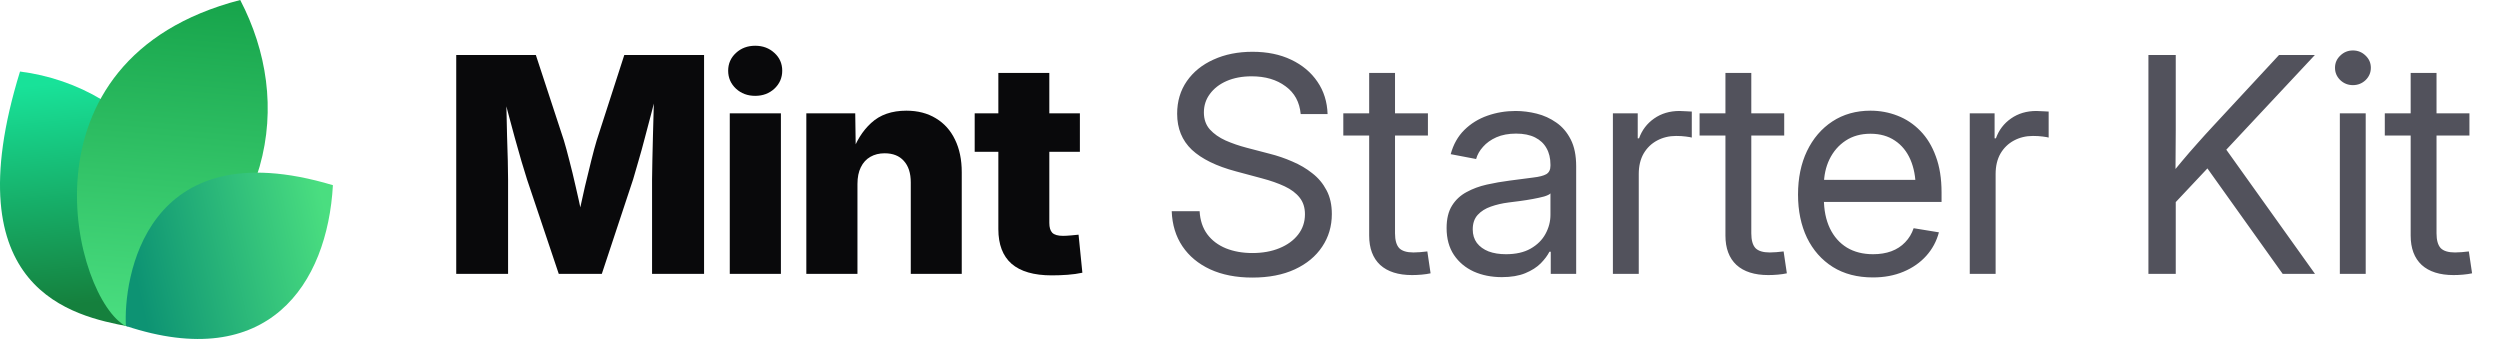
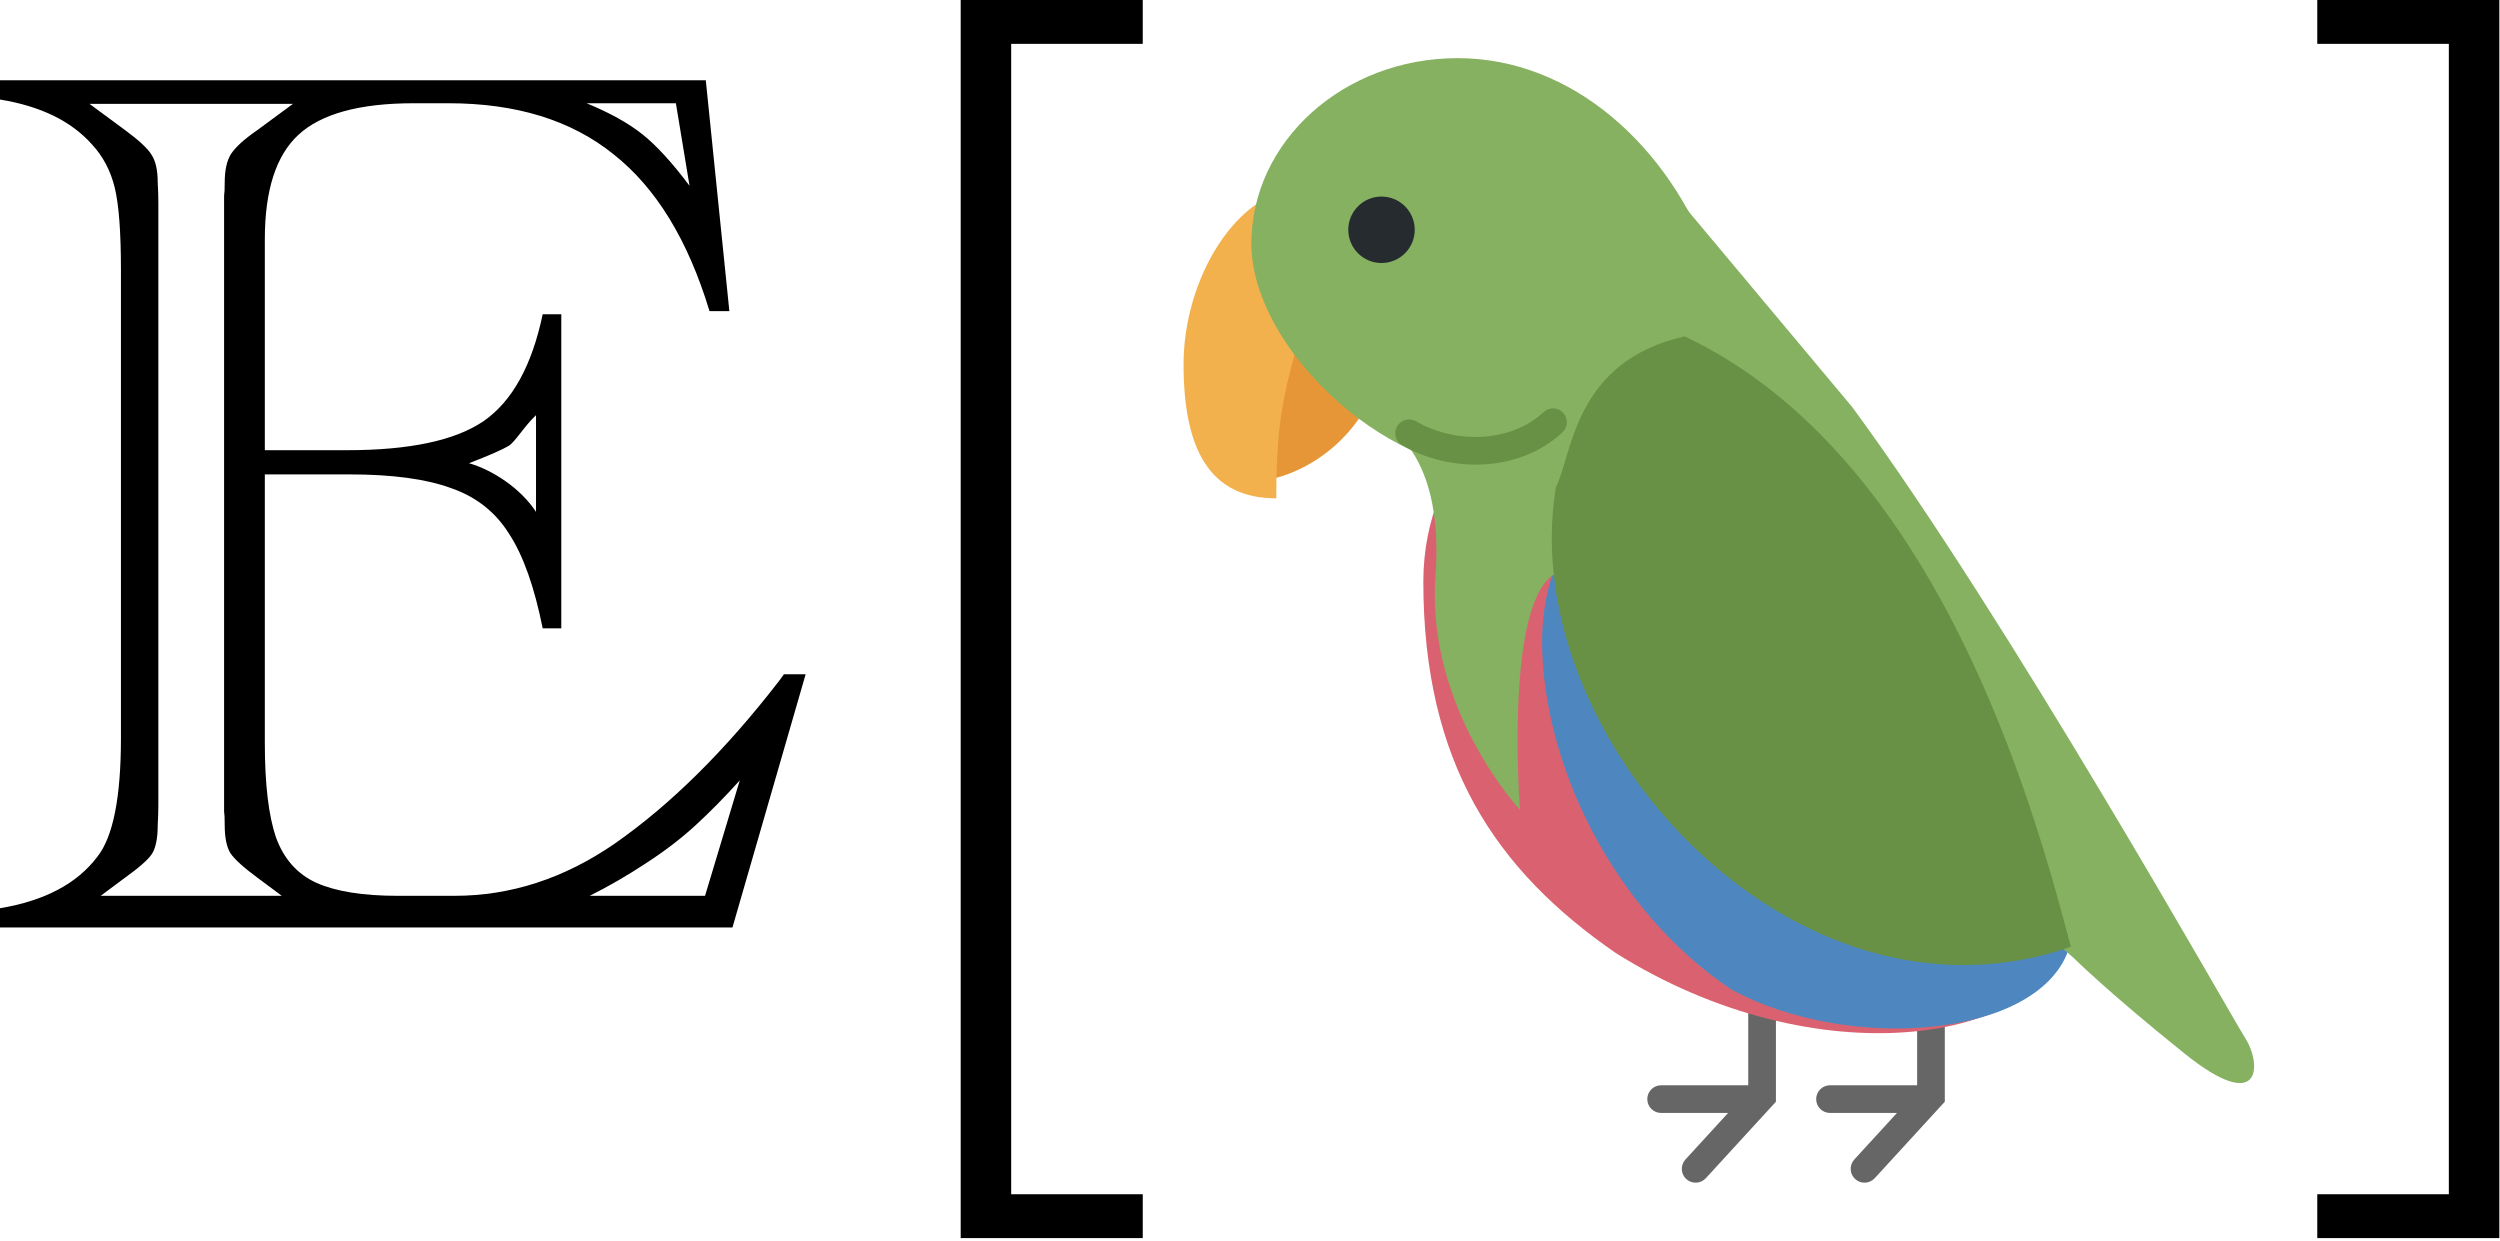
- <svg xmlns="http://www.w3.org/2000/svg" width="177" height="24" viewBox="0 0 177 24" fill="none">
-   <path d="M9.061 23.108C5.268 22.377 -3.391 20.627 1.417 5.064C9.634 6.099 16.973 14.064 9.061 23.108Z" fill="url(#paint0_linear_17557_2020)" />
-   <path d="M8.919 23.094C5.276 21.222 0.784 4.209 17.007 0C20.757 7.193 19.621 16.545 8.919 23.094Z" fill="url(#paint1_linear_17557_2020)" />
-   <path d="M8.914 23.079C8.735 19.882 10.159 9.085 23.57 13.111C23.181 20.123 18.984 26.418 8.914 23.079Z" fill="url(#paint2_linear_17557_2020)" />
-   <path d="M32.301 19.392V3.894H37.938L39.925 9.948C40.036 10.315 40.164 10.787 40.31 11.362C40.462 11.938 40.611 12.552 40.757 13.204C40.91 13.855 41.048 14.483 41.173 15.086C41.305 15.682 41.412 16.192 41.495 16.615H40.695C40.771 16.192 40.871 15.682 40.996 15.086C41.128 14.49 41.267 13.866 41.412 13.214C41.565 12.562 41.714 11.948 41.86 11.373C42.005 10.79 42.133 10.315 42.244 9.948L44.2 3.894H49.848V19.392H46.166V12.704C46.166 12.357 46.173 11.917 46.187 11.383C46.2 10.849 46.214 10.27 46.228 9.646C46.249 9.022 46.266 8.391 46.28 7.753C46.301 7.115 46.311 6.519 46.311 5.964H46.623C46.485 6.561 46.332 7.181 46.166 7.826C45.999 8.471 45.833 9.102 45.666 9.719C45.507 10.336 45.351 10.901 45.198 11.414C45.053 11.928 44.928 12.357 44.824 12.704L42.608 19.392H39.561L37.314 12.704C37.203 12.357 37.072 11.928 36.919 11.414C36.773 10.901 36.614 10.34 36.441 9.729C36.274 9.112 36.104 8.481 35.931 7.836C35.764 7.192 35.608 6.567 35.463 5.964H35.827C35.834 6.512 35.844 7.105 35.858 7.743C35.872 8.374 35.886 9.005 35.9 9.636C35.92 10.26 35.938 10.839 35.952 11.373C35.965 11.907 35.972 12.351 35.972 12.704V19.392H32.301ZM51.668 19.392V8.024H55.288V19.392H51.668ZM53.468 6.786C52.927 6.786 52.473 6.616 52.105 6.276C51.738 5.93 51.554 5.507 51.554 5.007C51.554 4.508 51.738 4.088 52.105 3.749C52.473 3.409 52.927 3.239 53.468 3.239C54.009 3.239 54.463 3.409 54.83 3.749C55.198 4.082 55.382 4.501 55.382 5.007C55.382 5.507 55.198 5.93 54.83 6.276C54.463 6.616 54.009 6.786 53.468 6.786ZM60.708 13.027V19.392H57.088V8.024H60.551L60.593 10.967H60.281C60.593 10.024 61.061 9.268 61.685 8.7C62.309 8.124 63.138 7.836 64.171 7.836C64.975 7.836 65.672 8.017 66.262 8.377C66.851 8.731 67.302 9.234 67.614 9.885C67.933 10.537 68.092 11.307 68.092 12.194V19.392H64.483V12.912C64.483 12.26 64.32 11.754 63.994 11.394C63.675 11.033 63.221 10.853 62.632 10.853C62.25 10.853 61.914 10.936 61.623 11.102C61.332 11.269 61.106 11.515 60.947 11.841C60.787 12.16 60.708 12.555 60.708 13.027ZM76.456 8.024V10.749H69.008V8.024H76.456ZM70.683 5.163H74.292V15.783C74.292 16.102 74.361 16.334 74.5 16.48C74.646 16.625 74.899 16.698 75.259 16.698C75.405 16.698 75.596 16.688 75.831 16.667C76.074 16.646 76.251 16.629 76.362 16.615L76.632 19.309C76.313 19.378 75.963 19.427 75.582 19.455C75.207 19.482 74.836 19.496 74.469 19.496C73.2 19.496 72.25 19.222 71.619 18.674C70.995 18.127 70.683 17.308 70.683 16.22V5.163Z" fill="#09090B" />
-   <path d="M88.667 19.652C87.523 19.652 86.528 19.458 85.682 19.07C84.843 18.681 84.188 18.137 83.716 17.437C83.245 16.736 82.992 15.908 82.957 14.951H84.933C84.968 15.596 85.148 16.14 85.474 16.584C85.8 17.021 86.24 17.354 86.795 17.582C87.35 17.804 87.974 17.915 88.667 17.915C89.388 17.915 90.026 17.801 90.581 17.572C91.143 17.343 91.583 17.024 91.902 16.615C92.228 16.199 92.391 15.717 92.391 15.169C92.391 14.698 92.266 14.306 92.017 13.994C91.767 13.675 91.413 13.408 90.956 13.193C90.498 12.978 89.954 12.787 89.323 12.621L87.502 12.132C86.123 11.765 85.082 11.255 84.382 10.603C83.689 9.944 83.342 9.095 83.342 8.055C83.342 7.174 83.571 6.404 84.028 5.746C84.486 5.087 85.117 4.577 85.921 4.217C86.726 3.849 87.645 3.666 88.678 3.666C89.718 3.666 90.63 3.853 91.413 4.227C92.204 4.602 92.824 5.122 93.275 5.787C93.726 6.446 93.965 7.209 93.993 8.076H92.089C92.013 7.23 91.656 6.574 91.018 6.11C90.387 5.638 89.586 5.403 88.615 5.403C87.95 5.403 87.36 5.513 86.847 5.735C86.341 5.957 85.946 6.262 85.661 6.651C85.377 7.032 85.235 7.469 85.235 7.961C85.235 8.447 85.377 8.849 85.661 9.168C85.946 9.48 86.317 9.74 86.774 9.948C87.232 10.149 87.724 10.319 88.251 10.457L89.884 10.884C90.439 11.023 90.977 11.206 91.496 11.435C92.023 11.657 92.495 11.934 92.911 12.267C93.334 12.593 93.67 12.995 93.92 13.474C94.17 13.945 94.294 14.504 94.294 15.149C94.294 16.015 94.066 16.788 93.608 17.468C93.157 18.148 92.512 18.681 91.673 19.07C90.834 19.458 89.832 19.652 88.667 19.652ZM101.097 8.024V9.594H95.106V8.024H101.097ZM96.937 5.163H98.767V16.521C98.767 17 98.865 17.347 99.059 17.562C99.26 17.77 99.6 17.874 100.078 17.874C100.21 17.874 100.366 17.867 100.546 17.853C100.733 17.832 100.903 17.815 101.056 17.801L101.285 19.351C101.097 19.392 100.886 19.423 100.65 19.444C100.414 19.465 100.189 19.475 99.974 19.475C98.996 19.475 98.244 19.236 97.717 18.758C97.197 18.272 96.937 17.579 96.937 16.677V5.163ZM106.33 19.621C105.595 19.621 104.932 19.489 104.343 19.226C103.754 18.955 103.285 18.564 102.939 18.05C102.592 17.53 102.419 16.896 102.419 16.147C102.419 15.495 102.547 14.965 102.804 14.556C103.06 14.146 103.403 13.828 103.833 13.599C104.263 13.363 104.742 13.186 105.269 13.068C105.796 12.95 106.333 12.857 106.881 12.787C107.574 12.69 108.132 12.617 108.555 12.569C108.978 12.52 109.287 12.441 109.481 12.33C109.675 12.212 109.772 12.014 109.772 11.737V11.654C109.772 11.203 109.679 10.815 109.492 10.489C109.311 10.163 109.041 9.91 108.68 9.729C108.32 9.549 107.872 9.459 107.338 9.459C106.805 9.459 106.34 9.546 105.945 9.719C105.556 9.892 105.241 10.118 104.998 10.395C104.755 10.665 104.593 10.953 104.509 11.258L102.71 10.915C102.897 10.222 103.22 9.65 103.677 9.199C104.135 8.748 104.679 8.412 105.31 8.19C105.941 7.968 106.607 7.857 107.307 7.857C107.8 7.857 108.295 7.92 108.795 8.044C109.301 8.169 109.765 8.381 110.188 8.679C110.611 8.97 110.951 9.369 111.208 9.875C111.464 10.374 111.593 11.005 111.593 11.768V19.392H109.793V17.822H109.7C109.568 18.085 109.363 18.359 109.086 18.643C108.809 18.921 108.444 19.153 107.994 19.34C107.543 19.527 106.988 19.621 106.33 19.621ZM106.621 17.998C107.321 17.998 107.904 17.867 108.368 17.603C108.84 17.333 109.19 16.986 109.419 16.563C109.654 16.133 109.772 15.682 109.772 15.211V13.692C109.703 13.769 109.554 13.841 109.325 13.911C109.096 13.973 108.829 14.032 108.524 14.088C108.226 14.143 107.921 14.192 107.609 14.233C107.304 14.275 107.033 14.309 106.798 14.337C106.354 14.393 105.938 14.49 105.549 14.628C105.168 14.76 104.86 14.954 104.624 15.211C104.388 15.467 104.27 15.811 104.27 16.241C104.27 16.615 104.367 16.934 104.561 17.198C104.762 17.461 105.04 17.662 105.393 17.801C105.747 17.933 106.156 17.998 106.621 17.998ZM114.193 19.392V8.024H115.951V9.792H116.045C116.253 9.209 116.61 8.741 117.116 8.388C117.622 8.034 118.219 7.857 118.905 7.857C119.058 7.857 119.217 7.864 119.384 7.878C119.55 7.885 119.682 7.892 119.779 7.899V9.74C119.716 9.719 119.578 9.695 119.363 9.667C119.155 9.639 118.922 9.625 118.666 9.625C118.174 9.625 117.726 9.733 117.324 9.948C116.922 10.163 116.603 10.471 116.367 10.874C116.138 11.276 116.024 11.758 116.024 12.319V19.392H114.193ZM126.322 8.024V9.594H120.33V8.024H126.322ZM122.161 5.163H123.992V16.521C123.992 17 124.089 17.347 124.283 17.562C124.484 17.77 124.824 17.874 125.302 17.874C125.434 17.874 125.59 17.867 125.77 17.853C125.958 17.832 126.127 17.815 126.28 17.801L126.509 19.351C126.322 19.392 126.11 19.423 125.874 19.444C125.639 19.465 125.413 19.475 125.198 19.475C124.221 19.475 123.468 19.236 122.941 18.758C122.421 18.272 122.161 17.579 122.161 16.677V5.163ZM132.604 19.642C131.502 19.642 130.555 19.396 129.765 18.903C128.974 18.404 128.364 17.714 127.934 16.834C127.511 15.946 127.3 14.927 127.3 13.775C127.3 12.611 127.511 11.584 127.934 10.697C128.364 9.802 128.964 9.102 129.734 8.596C130.51 8.089 131.408 7.836 132.428 7.836C133.1 7.836 133.738 7.954 134.341 8.19C134.952 8.426 135.489 8.783 135.954 9.261C136.425 9.74 136.793 10.343 137.056 11.071C137.327 11.792 137.462 12.645 137.462 13.63V14.296H128.433V12.735H136.463L135.631 13.297C135.631 12.541 135.506 11.876 135.257 11.3C135.007 10.725 134.643 10.277 134.165 9.958C133.686 9.632 133.107 9.469 132.428 9.469C131.748 9.469 131.162 9.632 130.67 9.958C130.177 10.284 129.796 10.725 129.526 11.279C129.262 11.827 129.13 12.441 129.13 13.12V14.046C129.13 14.864 129.273 15.572 129.557 16.168C129.841 16.757 130.243 17.211 130.763 17.53C131.283 17.842 131.901 17.998 132.615 17.998C133.093 17.998 133.523 17.929 133.905 17.79C134.293 17.645 134.619 17.433 134.882 17.156C135.153 16.879 135.354 16.546 135.486 16.157L137.275 16.449C137.108 17.08 136.81 17.634 136.38 18.113C135.95 18.591 135.413 18.966 134.768 19.236C134.123 19.507 133.402 19.642 132.604 19.642ZM139.459 19.392V8.024H141.217V9.792H141.311C141.519 9.209 141.876 8.741 142.382 8.388C142.888 8.034 143.485 7.857 144.171 7.857C144.324 7.857 144.483 7.864 144.649 7.878C144.816 7.885 144.948 7.892 145.045 7.899V9.74C144.982 9.719 144.844 9.695 144.629 9.667C144.421 9.639 144.188 9.625 143.932 9.625C143.439 9.625 142.992 9.733 142.59 9.948C142.188 10.163 141.869 10.471 141.633 10.874C141.404 11.276 141.29 11.758 141.29 12.319V19.392H139.459ZM153.429 14.961V12.715C153.783 12.257 154.136 11.82 154.49 11.404C154.844 10.981 155.204 10.565 155.572 10.156C155.939 9.74 156.314 9.327 156.695 8.918L161.355 3.894H163.893L157.277 10.967H157.184L153.429 14.961ZM152.108 19.392V3.894H154.043V9.241L154.022 12.559L154.043 13.505V19.392H152.108ZM161.615 19.392L155.967 11.477L157.173 9.969L163.903 19.392H161.615ZM165.661 19.392V8.024H167.492V19.392H165.661ZM166.587 6.027C166.24 6.027 165.942 5.909 165.692 5.673C165.443 5.43 165.318 5.139 165.318 4.799C165.318 4.459 165.443 4.172 165.692 3.936C165.942 3.693 166.24 3.572 166.587 3.572C166.934 3.572 167.232 3.693 167.482 3.936C167.731 4.172 167.856 4.459 167.856 4.799C167.856 5.139 167.731 5.43 167.482 5.673C167.232 5.909 166.934 6.027 166.587 6.027ZM174.836 8.024V9.594H168.844V8.024H174.836ZM170.675 5.163H172.506V16.521C172.506 17 172.603 17.347 172.797 17.562C172.998 17.77 173.338 17.874 173.816 17.874C173.948 17.874 174.104 17.867 174.284 17.853C174.472 17.832 174.641 17.815 174.794 17.801L175.023 19.351C174.836 19.392 174.624 19.423 174.388 19.444C174.153 19.465 173.927 19.475 173.712 19.475C172.735 19.475 171.982 19.236 171.455 18.758C170.935 18.272 170.675 17.579 170.675 16.677V5.163Z" fill="#52525C" />
-   <defs>
-     <linearGradient id="paint0_linear_17557_2020" x1="3.776" y1="5.916" x2="5.232" y2="21.559" gradientUnits="userSpaceOnUse">
-       <stop stop-color="#18E299" />
-       <stop offset="1" stop-color="#15803D" />
-     </linearGradient>
-     <linearGradient id="paint1_linear_17557_2020" x1="12.171" y1="-0.718" x2="10.19" y2="22.983" gradientUnits="userSpaceOnUse">
-       <stop stop-color="#16A34A" />
-       <stop offset="1" stop-color="#4ADE80" />
-     </linearGradient>
-     <linearGradient id="paint2_linear_17557_2020" x1="23.133" y1="15.353" x2="9.338" y2="18.52" gradientUnits="userSpaceOnUse">
-       <stop stop-color="#4ADE80" />
-       <stop offset="1" stop-color="#0D9373" />
-     </linearGradient>
-   </defs>
+ <svg xmlns="http://www.w3.org/2000/svg" class="w-14 mr-3" width="100%" height="100%" viewBox="0 0 903 448" fill="none">
+   <path d="M616.15 425.564L641.464 397.945L641.464 353.5L631.464 353.5L631.464 392H600C597.239 392 595 394.239 595 397C595 399.761 597.239 402 600 402H624.183L608.778 418.807C606.912 420.843 607.05 424.006 609.086 425.872C611.122 427.738 614.284 427.6 616.15 425.564Z" fill="#666666" />
+   <path d="M677.15 425.564L702.464 397.945L702.464 353.5L692.464 353.5L692.464 392H661C658.239 392 656 394.239 656 397C656 399.761 658.239 402 661 402H685.183L669.778 418.807C667.912 420.843 668.05 424.006 670.086 425.872C672.122 427.738 675.284 427.6 677.15 425.564Z" fill="#666666" />
+   <path d="M498 130C498 151.815 473.972 174 450.5 174C434.5 152 439.5 148.815 439.5 127C439.5 105.185 427.028 95 450.5 95C473.972 95 498 108.185 498 130Z" fill="#E69636" />
+   <path d="M470 119C463.5 143 461 152 461 180C436.976 180 427.5 162.428 427.5 131.5C427.5 100.572 446.976 68 471 68C495.024 68 470 88.072 470 119Z" fill="#F3B14D" />
+   <path d="M747 338.5C737.5 376.5 656.5 390 583.606 344.234C540.106 314.213 514.106 275.5 514.106 210C514.106 165.118 549.252 128.734 592.606 128.734C635.961 128.734 728.5 293.5 747 338.5Z" fill="#DA6270" />
+   <path d="M747.5 342C737.5 375 668 380.5 625.5 357.5C582 328.5 557 274.854 557 231.5C557 188.146 592.146 153 635.5 153C678.854 153 742.601 305.5 747.5 342Z" fill="#4E87BF" />
+   <path d="M618.5 95.5C618.5 132.503 581.645 170 540.5 170C499.355 170 452 125.003 452 88C452 50.997 485.355 21 526.5 21C567.645 21 603 52.5 618.5 95.5Z" fill="#85B160" />
+   <path d="M497.5 152L607.5 73.5L669 147C725.688 224.065 805 365.5 811 375C817 384.5 817 403 789 380.5C761 358 749 346 749 346C749 346 577.5 195 560.5 208C543.5 221 549 292.5 549 292.5C549 292.5 515 256 518.5 208C522 160 497.5 152 497.5 152Z" fill="#85B160" />
+   <path d="M706.866 228.787C728.527 271.8 740.627 315.868 747.399 341.678C697.273 358.838 647.401 339.825 611.848 305.329C576.203 270.743 555.05 220.685 562.481 176.156C563.704 173.685 564.704 170.335 565.835 166.546C566.098 165.664 566.368 164.758 566.65 163.833C568.163 158.872 570.027 153.316 572.941 147.861C578.739 137.005 588.71 126.512 608.442 122.026C653.712 143.48 685.1 185.568 706.866 228.787Z" fill="#689145" stroke="#689145" />
+   <circle cx="499" cy="83" r="12" fill="#252B2F" />
+   <path d="M254.933 29L263.446 112.393H256.277C248.511 86.688 236.937 67.782 221.554 55.677C206.321 43.422 186.458 37.294 161.965 37.294H149.42C129.856 37.294 115.967 41.105 107.753 48.727C99.688 56.2 95.656 68.754 95.656 86.389V162.609H125.45C148.002 162.609 164.43 159.097 174.734 152.073C185.039 144.899 192.133 132.046 196.016 113.514H202.737V226.947H196.016C193.029 212.002 188.997 200.644 183.919 192.873C178.991 184.952 171.972 179.422 162.861 176.284C153.901 172.996 141.654 171.352 126.122 171.352H95.656V268.42C95.656 283.215 97 294.574 99.688 302.495C102.526 310.266 107.38 315.721 114.249 318.859C121.269 321.998 131.051 323.567 143.596 323.567H164.206C184.517 323.567 203.782 317.29 222.002 304.736C242.164 290.688 261.952 271.11 281.367 246.002L283.159 243.536H291L264.566 335H0V328.051C16.129 325.36 27.853 319.158 35.171 309.444C40.846 302.27 43.684 287.998 43.684 266.626V97.374C43.684 83.774 42.937 73.91 41.443 67.782C39.95 61.655 37.187 56.424 33.155 52.09C25.687 43.721 14.636 38.341 0 35.95V29H254.933ZM244.132 37.294H211.873C220.236 40.732 226.957 44.468 232.035 48.503C237.112 52.538 242.788 58.741 249.06 67.11L244.132 37.294ZM193.607 149.969C189.426 153.855 186.14 159.545 183.751 161.04C181.51 162.385 176.731 164.477 169.413 167.316C177.777 169.708 188 176.284 193.607 184.888V149.969ZM254.661 323.567L267.206 281.87C261.829 287.848 256.453 293.303 251.076 298.235C245.849 303.018 239.875 307.576 233.155 311.91C226.584 316.244 219.863 320.13 212.993 323.567H254.661ZM36.363 323.567H101.776L93.039 317.066C87.962 313.33 84.676 310.341 83.182 308.099C81.838 305.857 81.166 302.495 81.166 298.011C81.166 295.62 81.092 294.051 80.942 293.303C80.942 292.407 80.942 291.51 80.942 290.613V286.802V77.198V73.387C80.942 72.49 80.942 71.593 80.942 70.697C81.092 69.8 81.166 68.231 81.166 65.989C81.166 61.505 81.913 58.068 83.406 55.677C85.049 53.136 88.26 50.222 93.039 46.934L105.808 37.519H32.33L45.099 46.934C50.177 50.67 53.388 53.659 54.732 55.901C56.226 58.143 56.972 61.505 56.972 65.989C57.122 68.53 57.196 70.996 57.196 73.387V77.198V286.802V290.613C57.196 293.004 57.122 295.47 56.972 298.011C56.972 302.644 56.3 306.081 54.956 308.323C53.612 310.415 50.326 313.33 45.099 317.066L36.363 323.567Z" fill="#000000" />
+   <path d="M365.24 15.84V431.36H412.76V447.2H347V0H412.76V15.84H365.24Z" fill="#000000" />
+   <path d="M884.52 15.84V431.36H837V447.2H902.76V0H837V15.84H884.52Z" fill="#000000" />
+   <path fill-rule="evenodd" clip-rule="evenodd" d="M504.635 153.996C506.019 151.606 509.078 150.791 511.467 152.175C525.541 160.325 545.545 160.023 557.555 148.842C559.576 146.96 562.74 147.073 564.621 149.094C566.503 151.116 566.39 154.279 564.369 156.161C548.455 170.977 523.459 170.675 506.456 160.828C504.066 159.444 503.251 156.385 504.635 153.996Z" fill="#689145" />
</svg>
